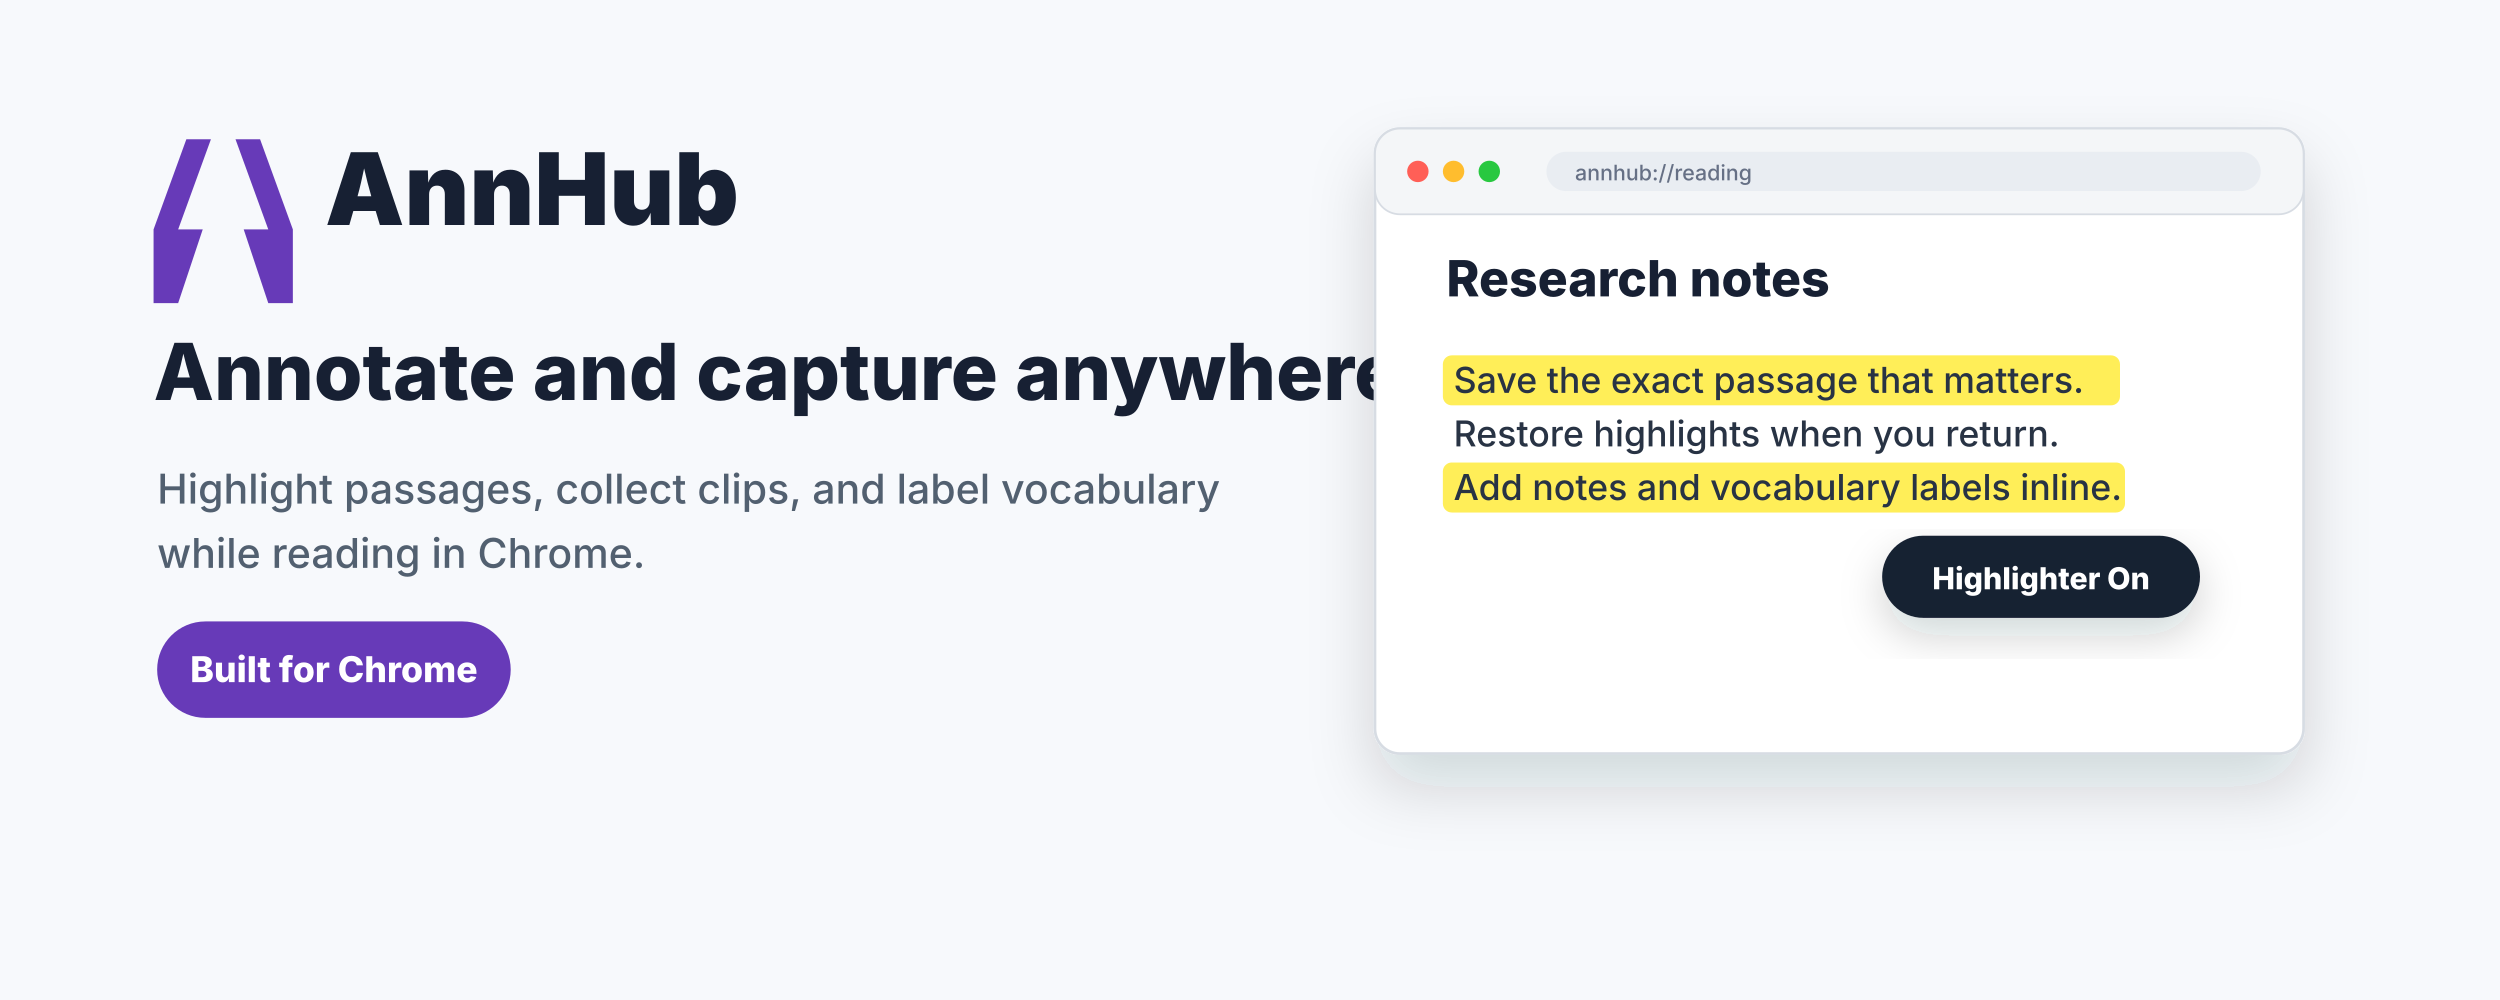
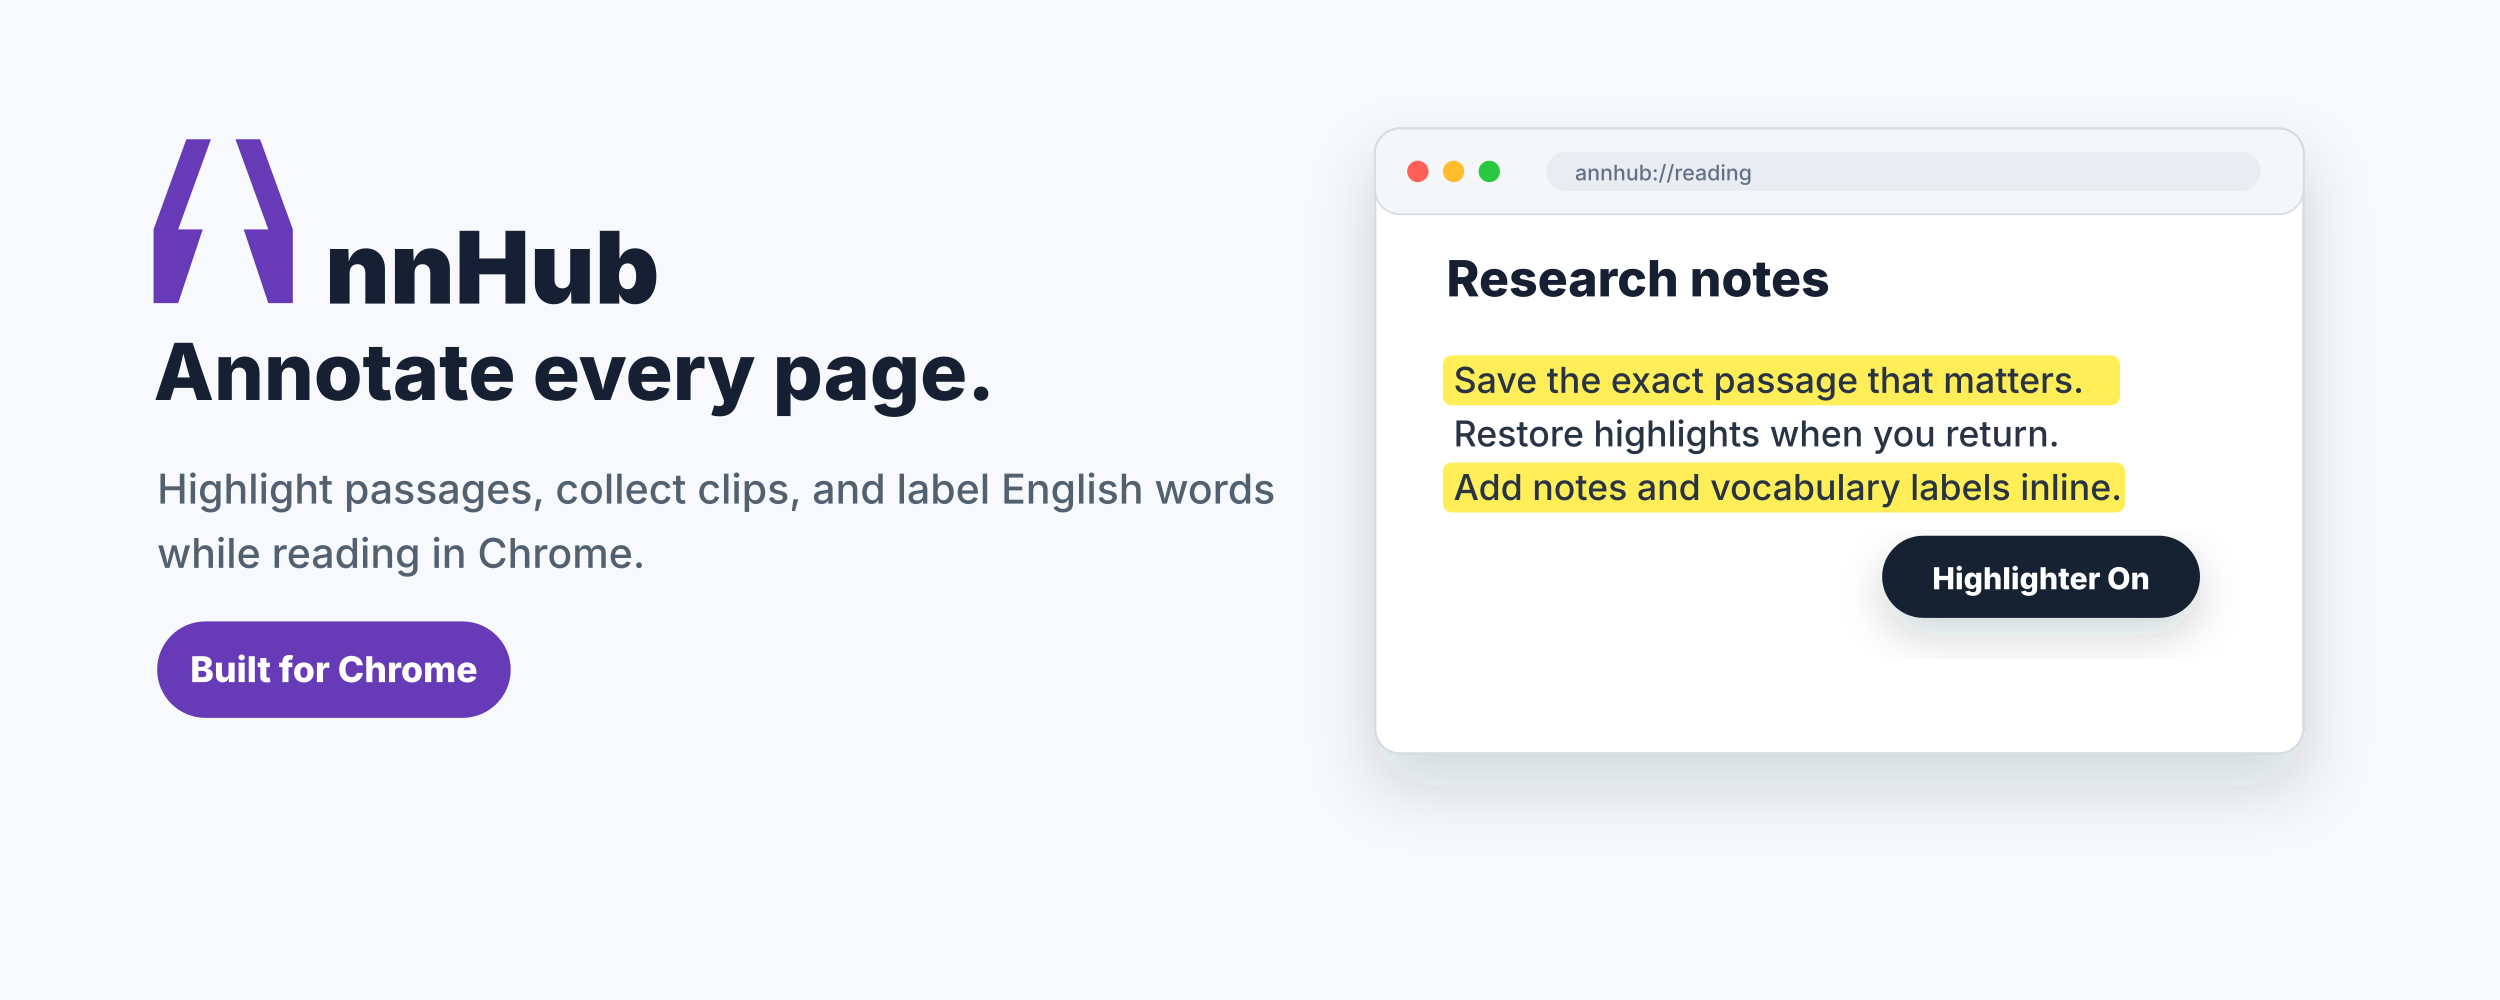
<svg xmlns="http://www.w3.org/2000/svg" width="1400" height="560" viewBox="0 0 1400 560">
  <defs>
    <linearGradient id="bg" x1="0" y1="0" x2="1" y2="1">
      <stop offset="0%" stop-color="#FAFBFC" />
      <stop offset="52%" stop-color="#EFF5FF" />
      <stop offset="100%" stop-color="#F8F3FF" />
    </linearGradient>
    <linearGradient id="purple" x1="0" y1="0" x2="1" y2="1">
      <stop offset="0%" stop-color="#7C4DFF" />
      <stop offset="100%" stop-color="#4B2E83" />
    </linearGradient>
    <filter id="shadow" x="-20%" y="-20%" width="140%" height="150%">
      <feDropShadow dx="0" dy="18" stdDeviation="18" flood-color="#172033" flood-opacity="0.16" />
    </filter>
    <filter id="softShadow" x="-30%" y="-30%" width="160%" height="180%">
      <feDropShadow dx="0" dy="10" stdDeviation="12" flood-color="#172033" flood-opacity="0.18" />
    </filter>
  </defs>
  <rect x="0" y="0" width="1400" height="560" rx="0" fill="#F7F9FC" stroke="none" stroke-width="1" opacity="1" />
  <g transform="translate(86 78) scale(0.4588235)">
    <path fill-rule="evenodd" clip-rule="evenodd" d="M30 110L70 0H40L0 110V200H30L60 110H30ZM140 110L100 0H130L170 110V200H140L110 110H140Z" fill="#673AB8" />
  </g>
-   <text x="182" y="126" font-family="Inter, -apple-system, BlinkMacSystemFont, Segoe UI, sans-serif" font-size="56" font-weight="860" fill="#172033" text-anchor="start" opacity="1">AnnHub</text>
-   <text x="86" y="224" font-family="Inter, -apple-system, BlinkMacSystemFont, Segoe UI, sans-serif" font-size="44" font-weight="840" fill="#172033" text-anchor="start" opacity="1">Annotate and capture anywhere.</text>
-   <text x="88" y="282" font-family="Inter, -apple-system, BlinkMacSystemFont, Segoe UI, sans-serif" font-size="23" font-weight="480" fill="#526070" text-anchor="start" opacity="1">Highlight passages, collect clips, and label vocabulary</text>
+   <text x="182" y="170" font-family="Inter, -apple-system, BlinkMacSystemFont, Segoe UI, sans-serif" font-size="56" font-weight="860" fill="#172033" text-anchor="start" opacity="1">nnHub</text>
+   <text x="86" y="224" font-family="Inter, -apple-system, BlinkMacSystemFont, Segoe UI, sans-serif" font-size="44" font-weight="840" fill="#172033" text-anchor="start" opacity="1">Annotate every page.</text>
+   <text x="88" y="282" font-family="Inter, -apple-system, BlinkMacSystemFont, Segoe UI, sans-serif" font-size="23" font-weight="480" fill="#526070" text-anchor="start" opacity="1">Highlight passages, collect clips, and label English words</text>
  <text x="88" y="318" font-family="Inter, -apple-system, BlinkMacSystemFont, Segoe UI, sans-serif" font-size="23" font-weight="480" fill="#526070" text-anchor="start" opacity="1">while reading in Chrome.</text>
  <rect x="88" y="348" width="198" height="54" rx="27" fill="#673AB8" stroke="none" stroke-width="1" opacity="1" />
  <text x="187" y="382" font-family="Inter, -apple-system, BlinkMacSystemFont, Segoe UI, sans-serif" font-size="20" font-weight="820" fill="#ffffff" text-anchor="middle" opacity="1">Built for Chrome</text>
  <rect x="770" y="72" width="520" height="350" rx="14" fill="#ffffff" stroke="#D7DCE3" stroke-width="1.5" opacity="1" filter="url(#shadow)" />
  <rect x="770" y="72" width="520" height="48" rx="14" fill="#F4F6F8" stroke="#D7DCE3" stroke-width="1" opacity="1" />
  <circle cx="794" cy="96" r="6" fill="#FF5F57" />
  <circle cx="814" cy="96" r="6" fill="#FFBD2E" />
  <circle cx="834" cy="96" r="6" fill="#28C840" />
  <rect x="866" y="85" width="400" height="22" rx="11" fill="#E9EDF2" stroke="none" stroke-width="1" opacity="1" />
  <text x="882" y="101" font-family="Inter, -apple-system, BlinkMacSystemFont, Segoe UI, sans-serif" font-size="12" font-weight="500" fill="#667085" text-anchor="start" opacity="1">annhub://reading</text>
  <text x="810" y="166" font-family="Inter, -apple-system, BlinkMacSystemFont, Segoe UI, sans-serif" font-size="28" font-weight="820" fill="#172033" text-anchor="start" opacity="1">Research notes</text>
  <rect x="808" y="199" width="379.2" height="28" rx="5" fill="#FFEB3B" stroke="none" stroke-width="1" opacity="0.85" />
  <text x="814" y="220" font-family="Inter, -apple-system, BlinkMacSystemFont, Segoe UI, sans-serif" font-size="20" font-weight="450" fill="#283344" text-anchor="start" opacity="1">Save the exact passage that matters.</text>
  <text x="814" y="250" font-family="Inter, -apple-system, BlinkMacSystemFont, Segoe UI, sans-serif" font-size="20" font-weight="450" fill="#283344" text-anchor="start" opacity="1">Restore highlights when you return.</text>
  <rect x="808" y="259" width="382" height="28" rx="5" fill="#FFEB3B" stroke="none" stroke-width="1" opacity="0.85" />
  <text x="814" y="280" font-family="Inter, -apple-system, BlinkMacSystemFont, Segoe UI, sans-serif" font-size="20" font-weight="450" fill="#283344" text-anchor="start" opacity="1">Add notes and vocabulary labels inline.</text>
  <rect x="1054" y="300" width="178" height="46" rx="23" fill="#172033" stroke="none" stroke-width="1" opacity="1" filter="url(#softShadow)" />
  <text x="1143" y="330" font-family="Inter, -apple-system, BlinkMacSystemFont, Segoe UI, sans-serif" font-size="17" font-weight="800" fill="#ffffff" text-anchor="middle" opacity="1">Highlighter On</text>
</svg>
